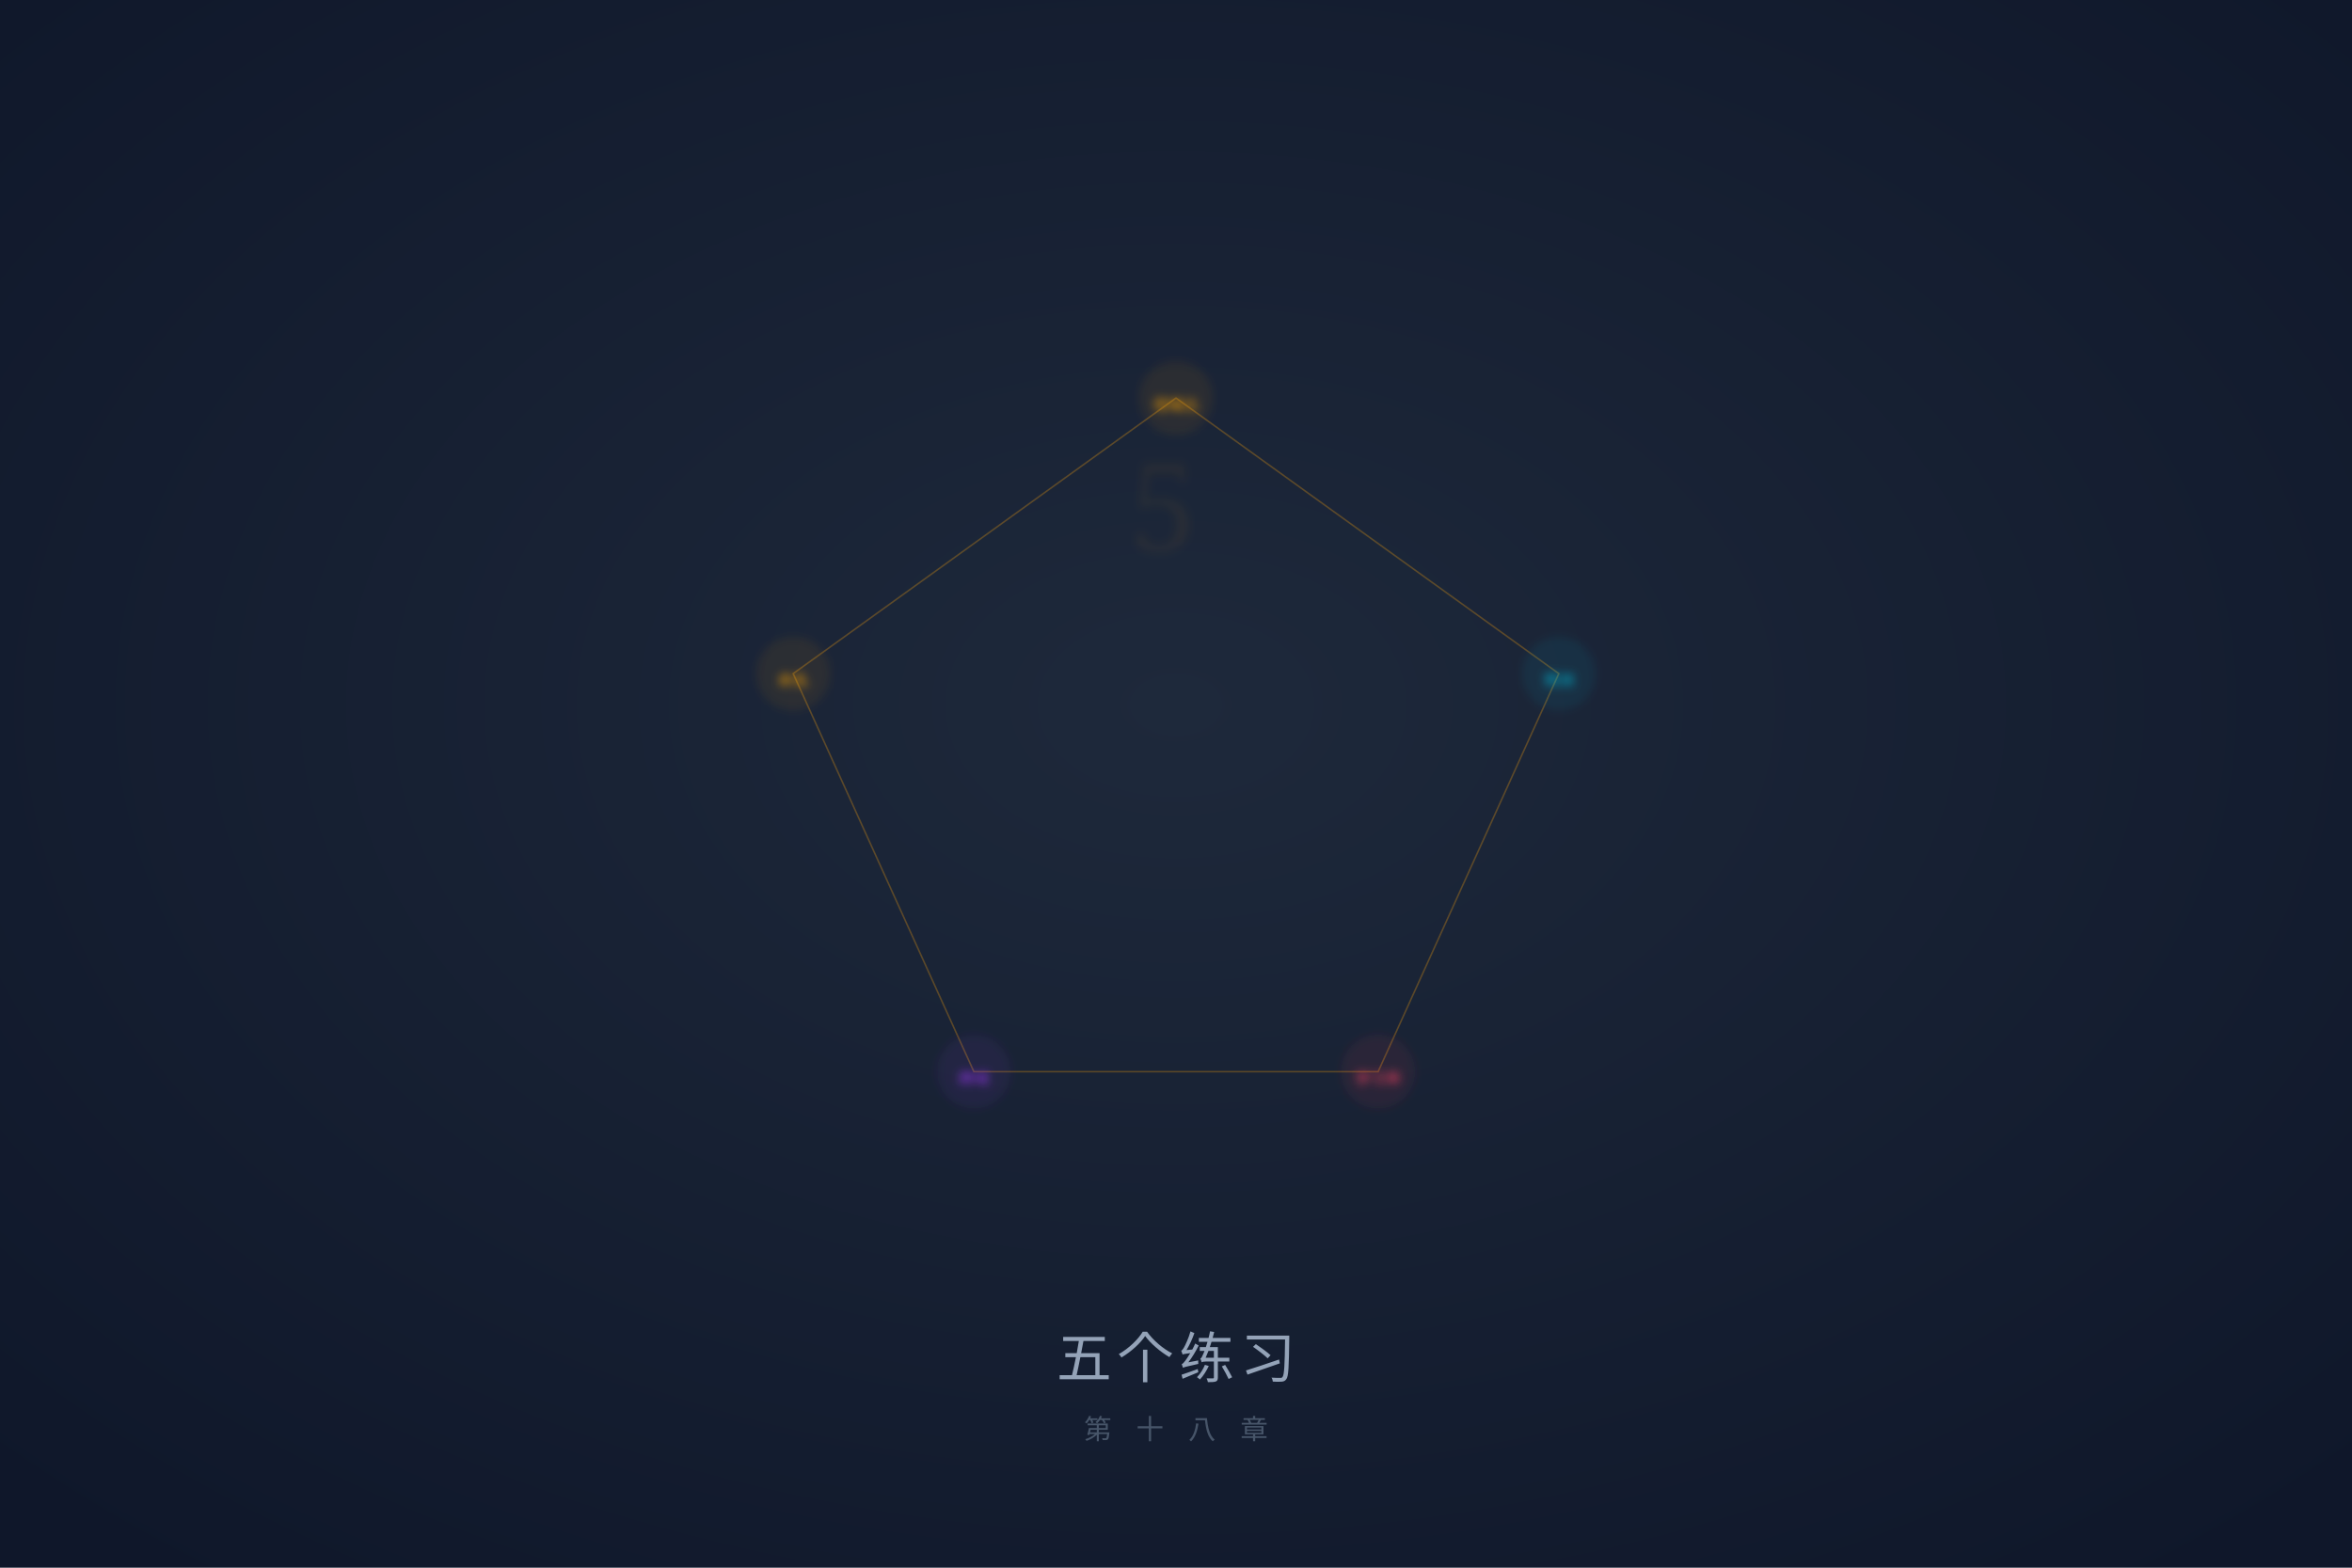
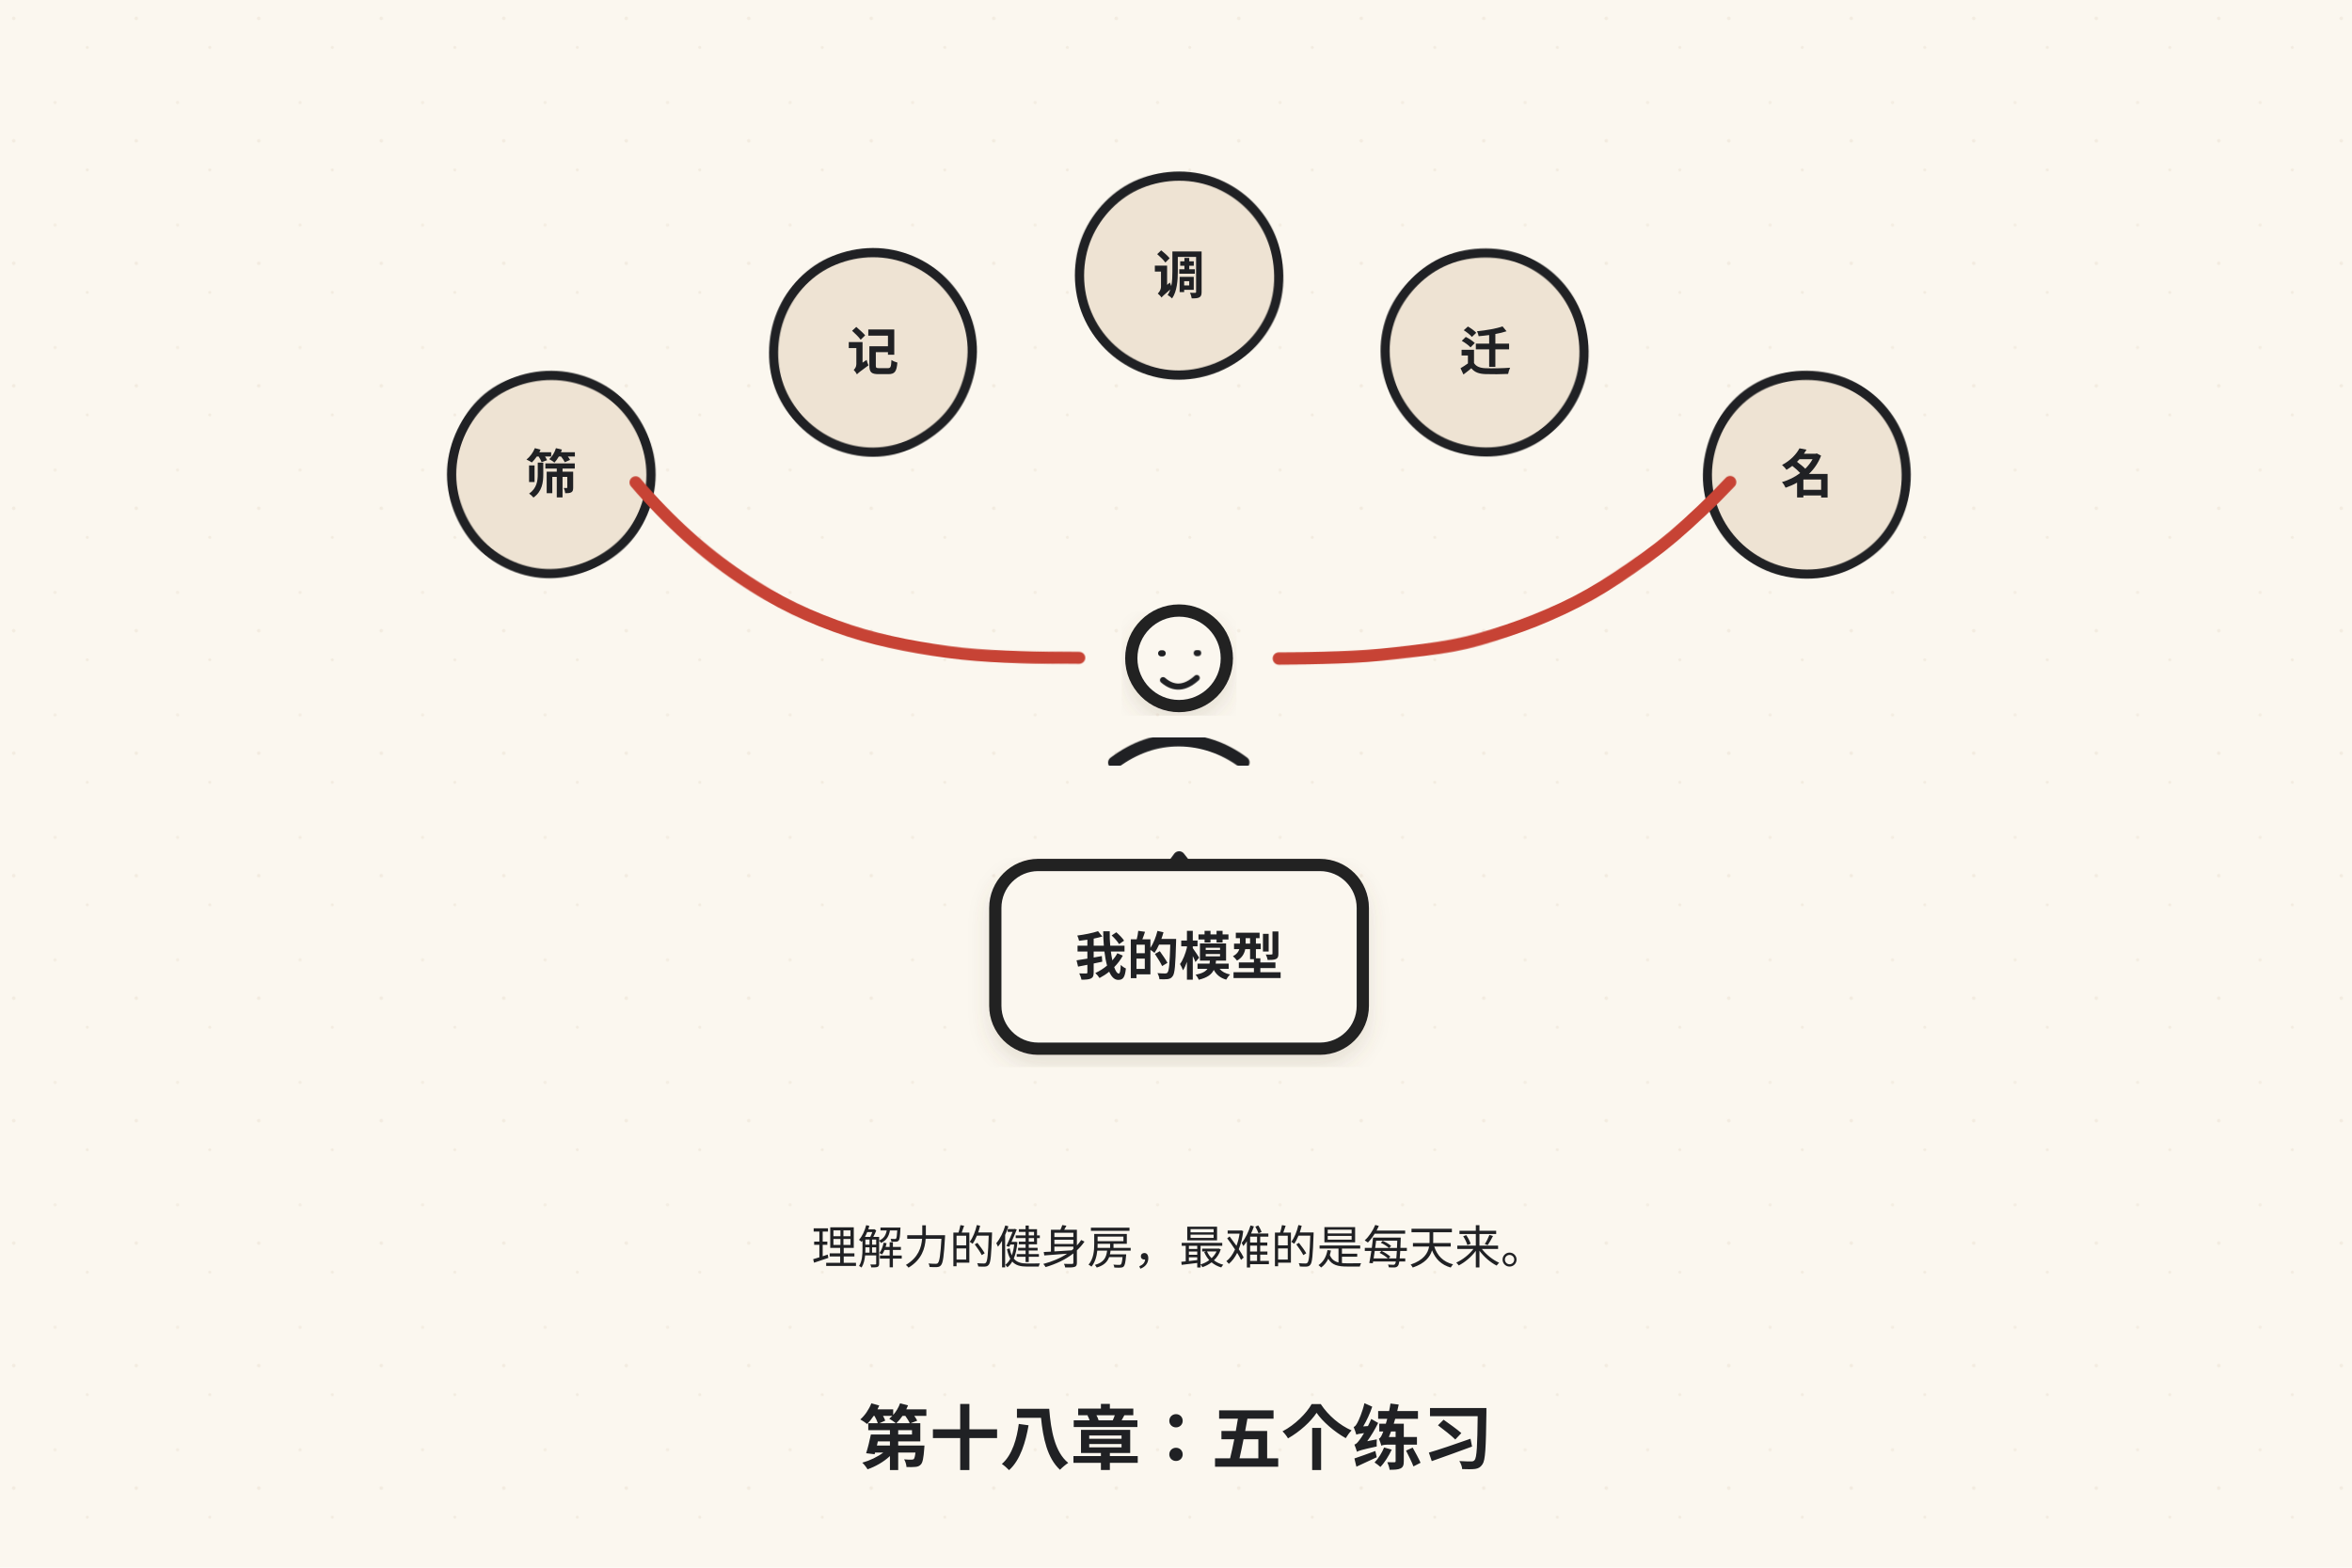
- <svg xmlns="http://www.w3.org/2000/svg" width="1536" height="1024" viewBox="0 0 1536 1024" role="img" aria-label="五个练习">
+ <svg xmlns="http://www.w3.org/2000/svg" width="1536" height="1024" viewBox="0 0 1536 1024" role="img" aria-labelledby="title desc">
  <defs>
-     <radialGradient id="bg" cx="50%" cy="45%" r="70%">
-       <stop offset="0%" stop-color="#1e293b" />
-       <stop offset="100%" stop-color="#0f172a" />
-     </radialGradient>
-     <filter id="glow">
-       <feGaussianBlur stdDeviation="3" />
+     <filter id="wobble">
+       <feTurbulence type="fractalNoise" baseFrequency="0.012" numOctaves="2" seed="7" />
+       <feDisplacementMap in="SourceGraphic" scale="1.8" />
    </filter>
+     <filter id="softShadow">
+       <feDropShadow dx="0" dy="7" stdDeviation="7" flood-color="#6b5a44" flood-opacity="0.15" />
+     </filter>
+     <pattern id="paperGrain" width="80" height="80" patternUnits="userSpaceOnUse">
+       <circle cx="9" cy="12" r="1.2" fill="#dccdb8" opacity=".25" />
+       <circle cx="57" cy="31" r="1" fill="#dccdb8" opacity=".25" />
+       <circle cx="36" cy="67" r="1.1" fill="#dccdb8" opacity=".22" />
+     </pattern>
+     <style>.ink{fill:none;stroke:#202124;stroke-width:8;stroke-linecap:round;stroke-linejoin:round;filter:url(#wobble)}.thin{fill:none;stroke:#202124;stroke-width:4;stroke-linecap:round;stroke-linejoin:round;filter:url(#wobble)}.red{fill:none;stroke:#c74335;stroke-width:8;stroke-linecap:round;stroke-linejoin:round;filter:url(#wobble)}.fillPaper{fill:#fbf7ef;stroke:#202124;stroke-width:8;stroke-linecap:round;stroke-linejoin:round;filter:url(#softShadow)}.wash{fill:#eee3d3;stroke:#202124;stroke-width:6;stroke-linecap:round;stroke-linejoin:round;filter:url(#wobble)}.redFill{fill:#c74335;stroke:#202124;stroke-width:6;stroke-linecap:round;stroke-linejoin:round;filter:url(#wobble)}.blueFill{fill:#3e6f8f;stroke:#202124;stroke-width:6;stroke-linecap:round;stroke-linejoin:round;filter:url(#wobble)}.greenFill{fill:#5f7f53;stroke:#202124;stroke-width:6;stroke-linecap:round;stroke-linejoin:round;filter:url(#wobble)}.goldFill{fill:#b88a36;stroke:#202124;stroke-width:6;stroke-linecap:round;stroke-linejoin:round;filter:url(#wobble)}text{font-family:Arial,'Microsoft YaHei',sans-serif;fill:#202124;dominant-baseline:middle}.caption{font-size:30px}.small{font-size:24px}.label{font-size:34px;font-weight:700}.title{font-size:46px;font-weight:700}</style>
  </defs>
-   <rect width="1536" height="1024" fill="url(#bg)" />
-   <polygon points="768,260 1018,440 900,700 636,700 518,440" fill="none" stroke="#f59e0b" stroke-width="1" opacity="0.3" />
-   <g filter="url(#glow)">
-     <circle cx="768" cy="260" r="24" fill="#f59e0b" opacity="0.08" />
-     <text x="768" y="268" text-anchor="middle" font-family="'Noto Serif SC', 'Songti SC', serif" font-size="10" fill="#f59e0b">信噪比</text>
-     <circle cx="1018" cy="440" r="24" fill="#06b6d4" opacity="0.08" />
-     <text x="1018" y="448" text-anchor="middle" font-family="'Noto Serif SC', 'Songti SC', serif" font-size="10" fill="#06b6d4">预测</text>
-     <circle cx="900" cy="700" r="24" fill="#f43f5e" opacity="0.08" />
-     <text x="900" y="708" text-anchor="middle" font-family="'Noto Serif SC', 'Songti SC', serif" font-size="10" fill="#f43f5e">学习率</text>
-     <circle cx="636" cy="700" r="24" fill="#9333ea" opacity="0.08" />
-     <text x="636" y="708" text-anchor="middle" font-family="'Noto Serif SC', 'Songti SC', serif" font-size="10" fill="#9333ea">跨域</text>
-     <circle cx="518" cy="440" r="24" fill="#f59e0b" opacity="0.08" />
-     <text x="518" y="448" text-anchor="middle" font-family="'Noto Serif SC', 'Songti SC', serif" font-size="10" fill="#f59e0b">命名</text>
+   <rect width="1536" height="1024" fill="#fbf7ef" />
+   <rect width="1536" height="1024" fill="url(#paperGrain)" />
+   <g>
+     <circle class="fillPaper" cx="770" cy="430" r="31.2" />
+     <path class="thin" d="M758.3 426.75 h1 M781.7 426.75 h1 M759.6 444.3 Q770 453.4 781.7 443" />
+     <path class="ink" d="M770 462.5 v97.5" />
+     <path class="ink" d="M727.75 498.25 C753.75 478.75 786.25 478.75 812.25 498.25" />
+     <path class="ink" d="M770 560 l-45.5 61.75 M770 560 l48.75 61.75" />
+     <circle class="wash" cx="360" cy="310" r="65" />
+     <text x="360" y="310" class="label" text-anchor="middle">筛</text>
+     <circle class="wash" cx="570" cy="230" r="65" />
+     <text x="570" y="230" class="label" text-anchor="middle">记</text>
+     <circle class="wash" cx="770" cy="180" r="65" />
+     <text x="770" y="180" class="label" text-anchor="middle">调</text>
+     <circle class="wash" cx="970" cy="230" r="65" />
+     <text x="970" y="230" class="label" text-anchor="middle">迁</text>
+     <circle class="wash" cx="1180" cy="310" r="65" />
+     <text x="1180" y="310" class="label" text-anchor="middle">名</text>
+     <path class="red" d="M415 315 C505 420 600 430 705 430 M1130 315 C1030 420 940 430 835 430" />
+     <rect class="fillPaper" x="650" y="565" width="240" height="120" rx="28" />
+     <text x="770" y="625" class="label" text-anchor="middle">我的模型</text>
+     <path class="thin" d="M705 725 h130" />
+     <text x="770" y="815" class="caption" text-anchor="middle">理解力的健身房，最难的是每天来。</text>
  </g>
-   <text x="760" y="360" text-anchor="middle" font-family="'Georgia', serif" font-size="80" fill="#f59e0b" opacity="0.06" filter="url(#glow)">5</text>
-   <text x="768" y="900" text-anchor="middle" font-family="'Noto Serif SC', 'Songti SC', serif" font-size="36" fill="#94a3b8" letter-spacing="4">五个练习</text>
-   <text x="768" y="940" text-anchor="middle" font-family="'Noto Serif SC', 'Songti SC', serif" font-size="18" fill="#475569" letter-spacing="6">第 十 八 章</text>
+   <text x="768" y="940" class="title" text-anchor="middle">第十八章：五个练习</text>
</svg>
